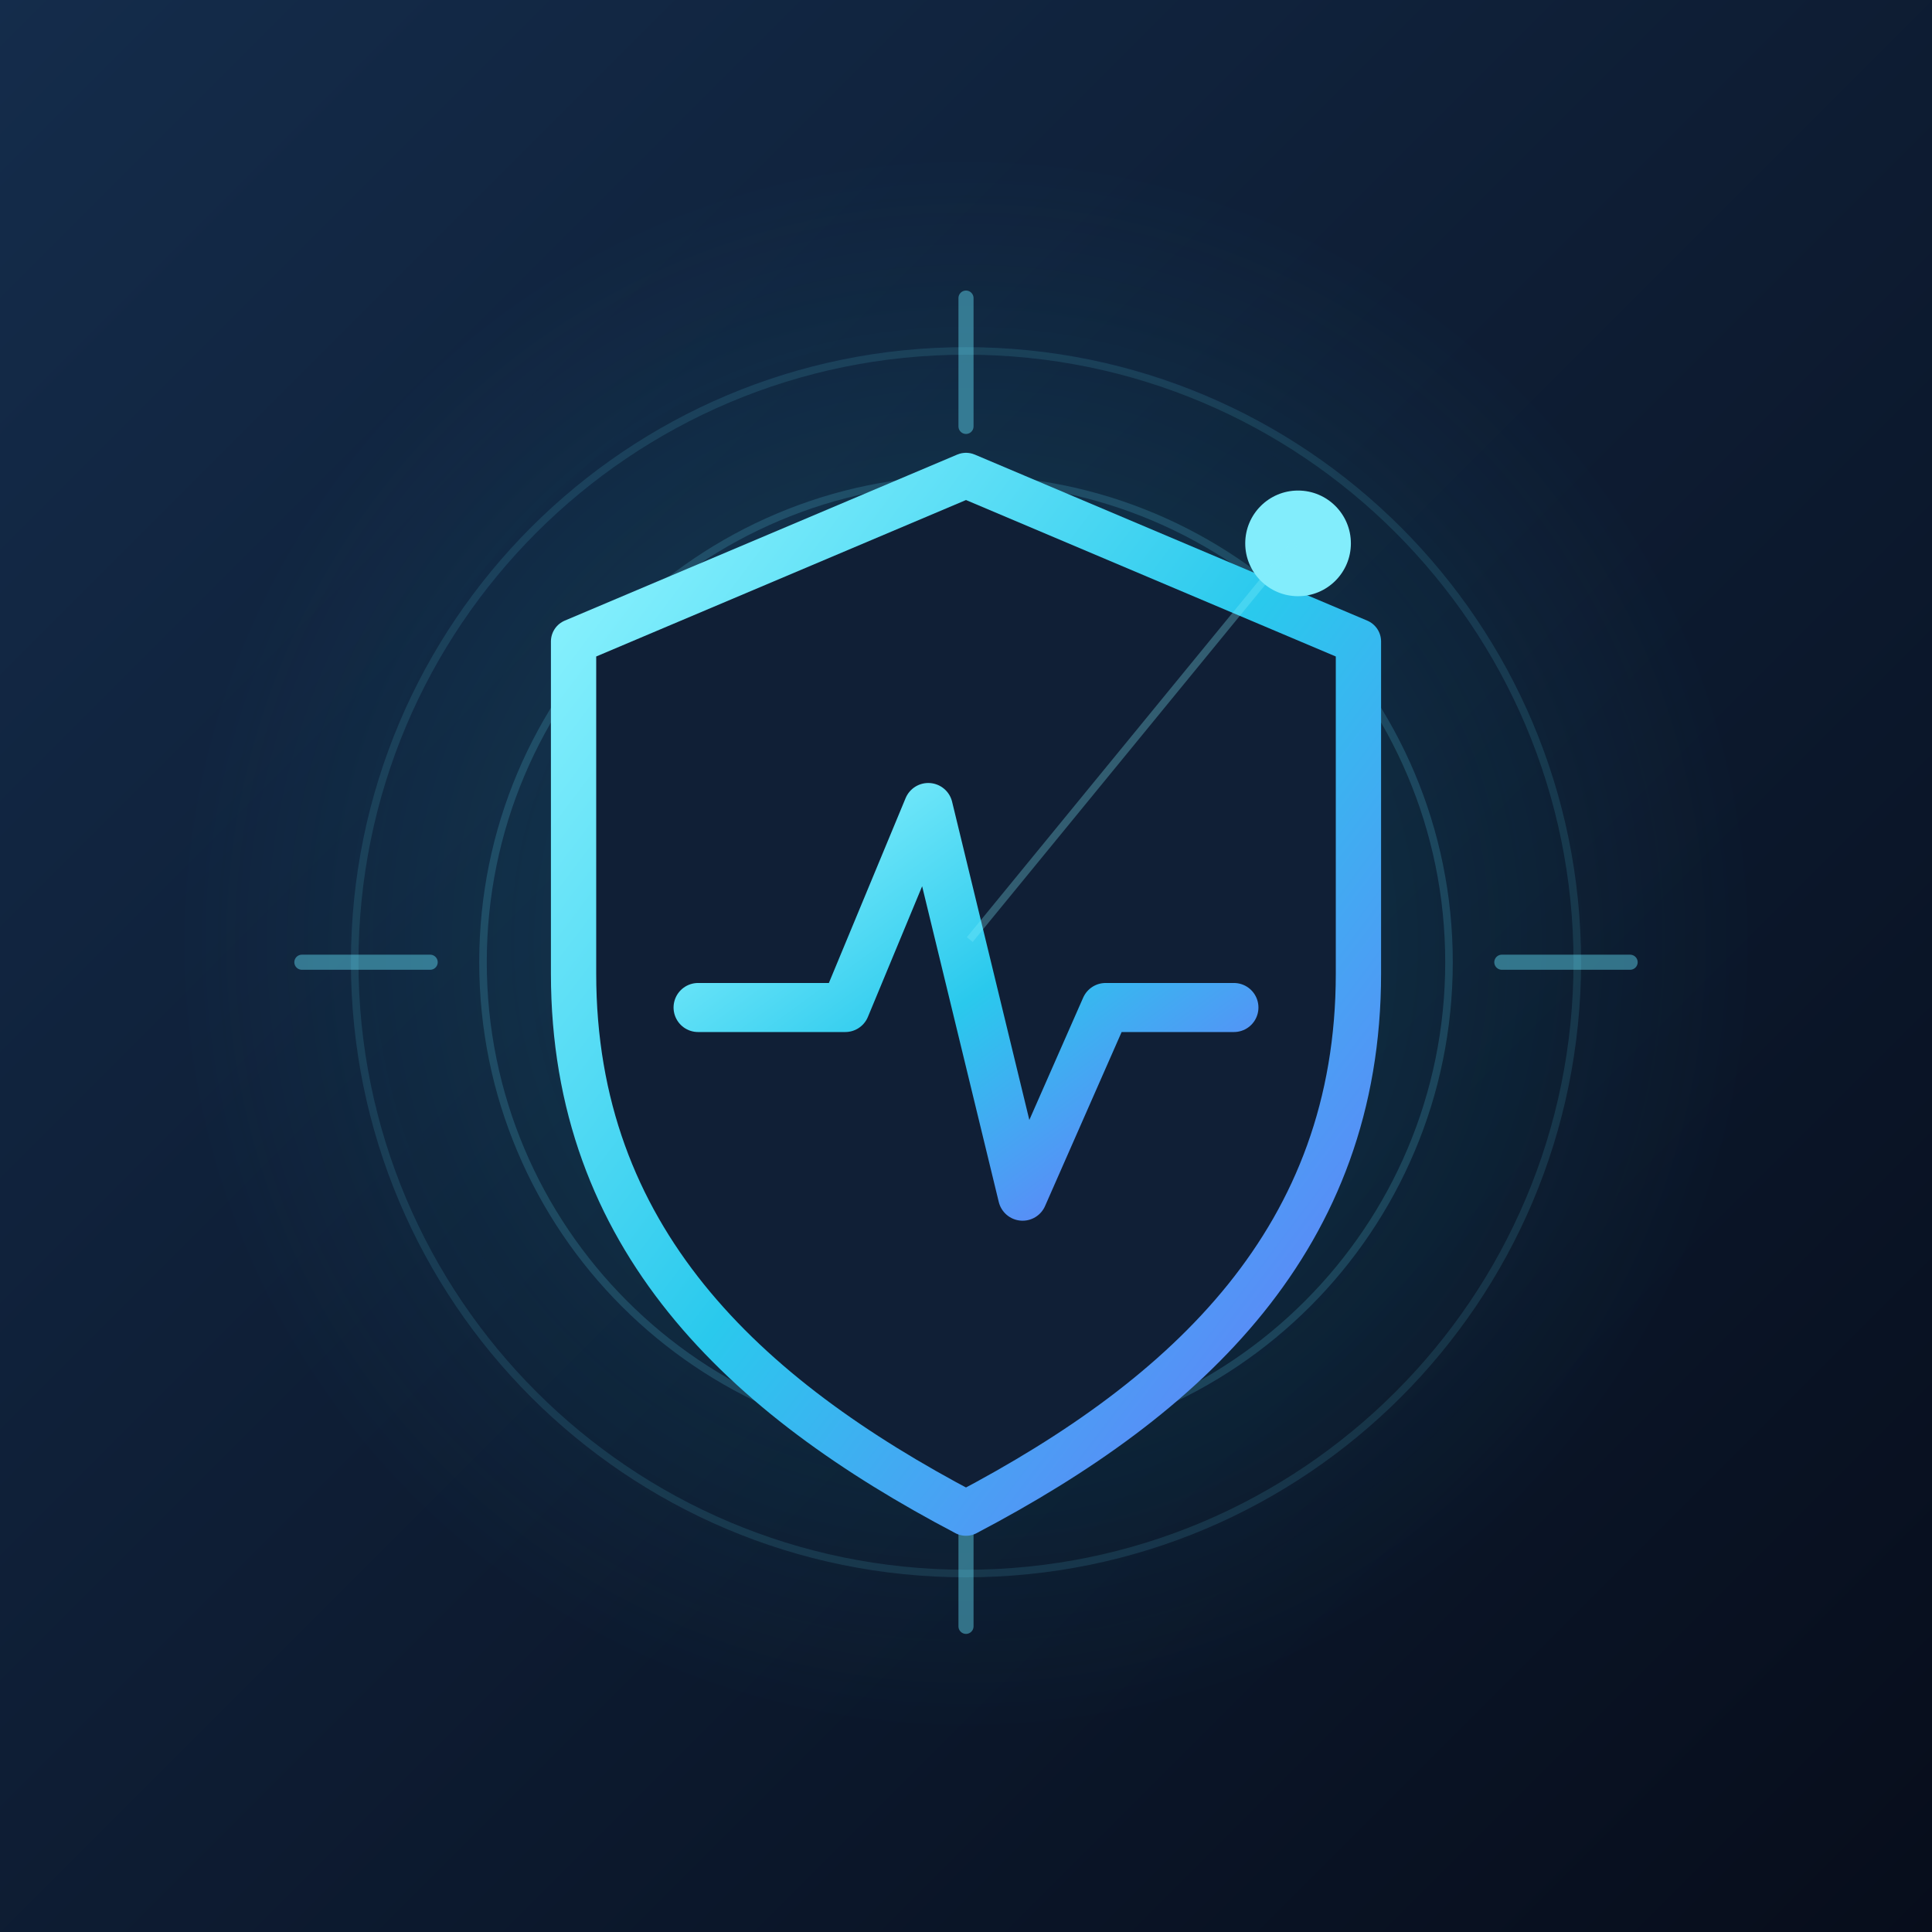
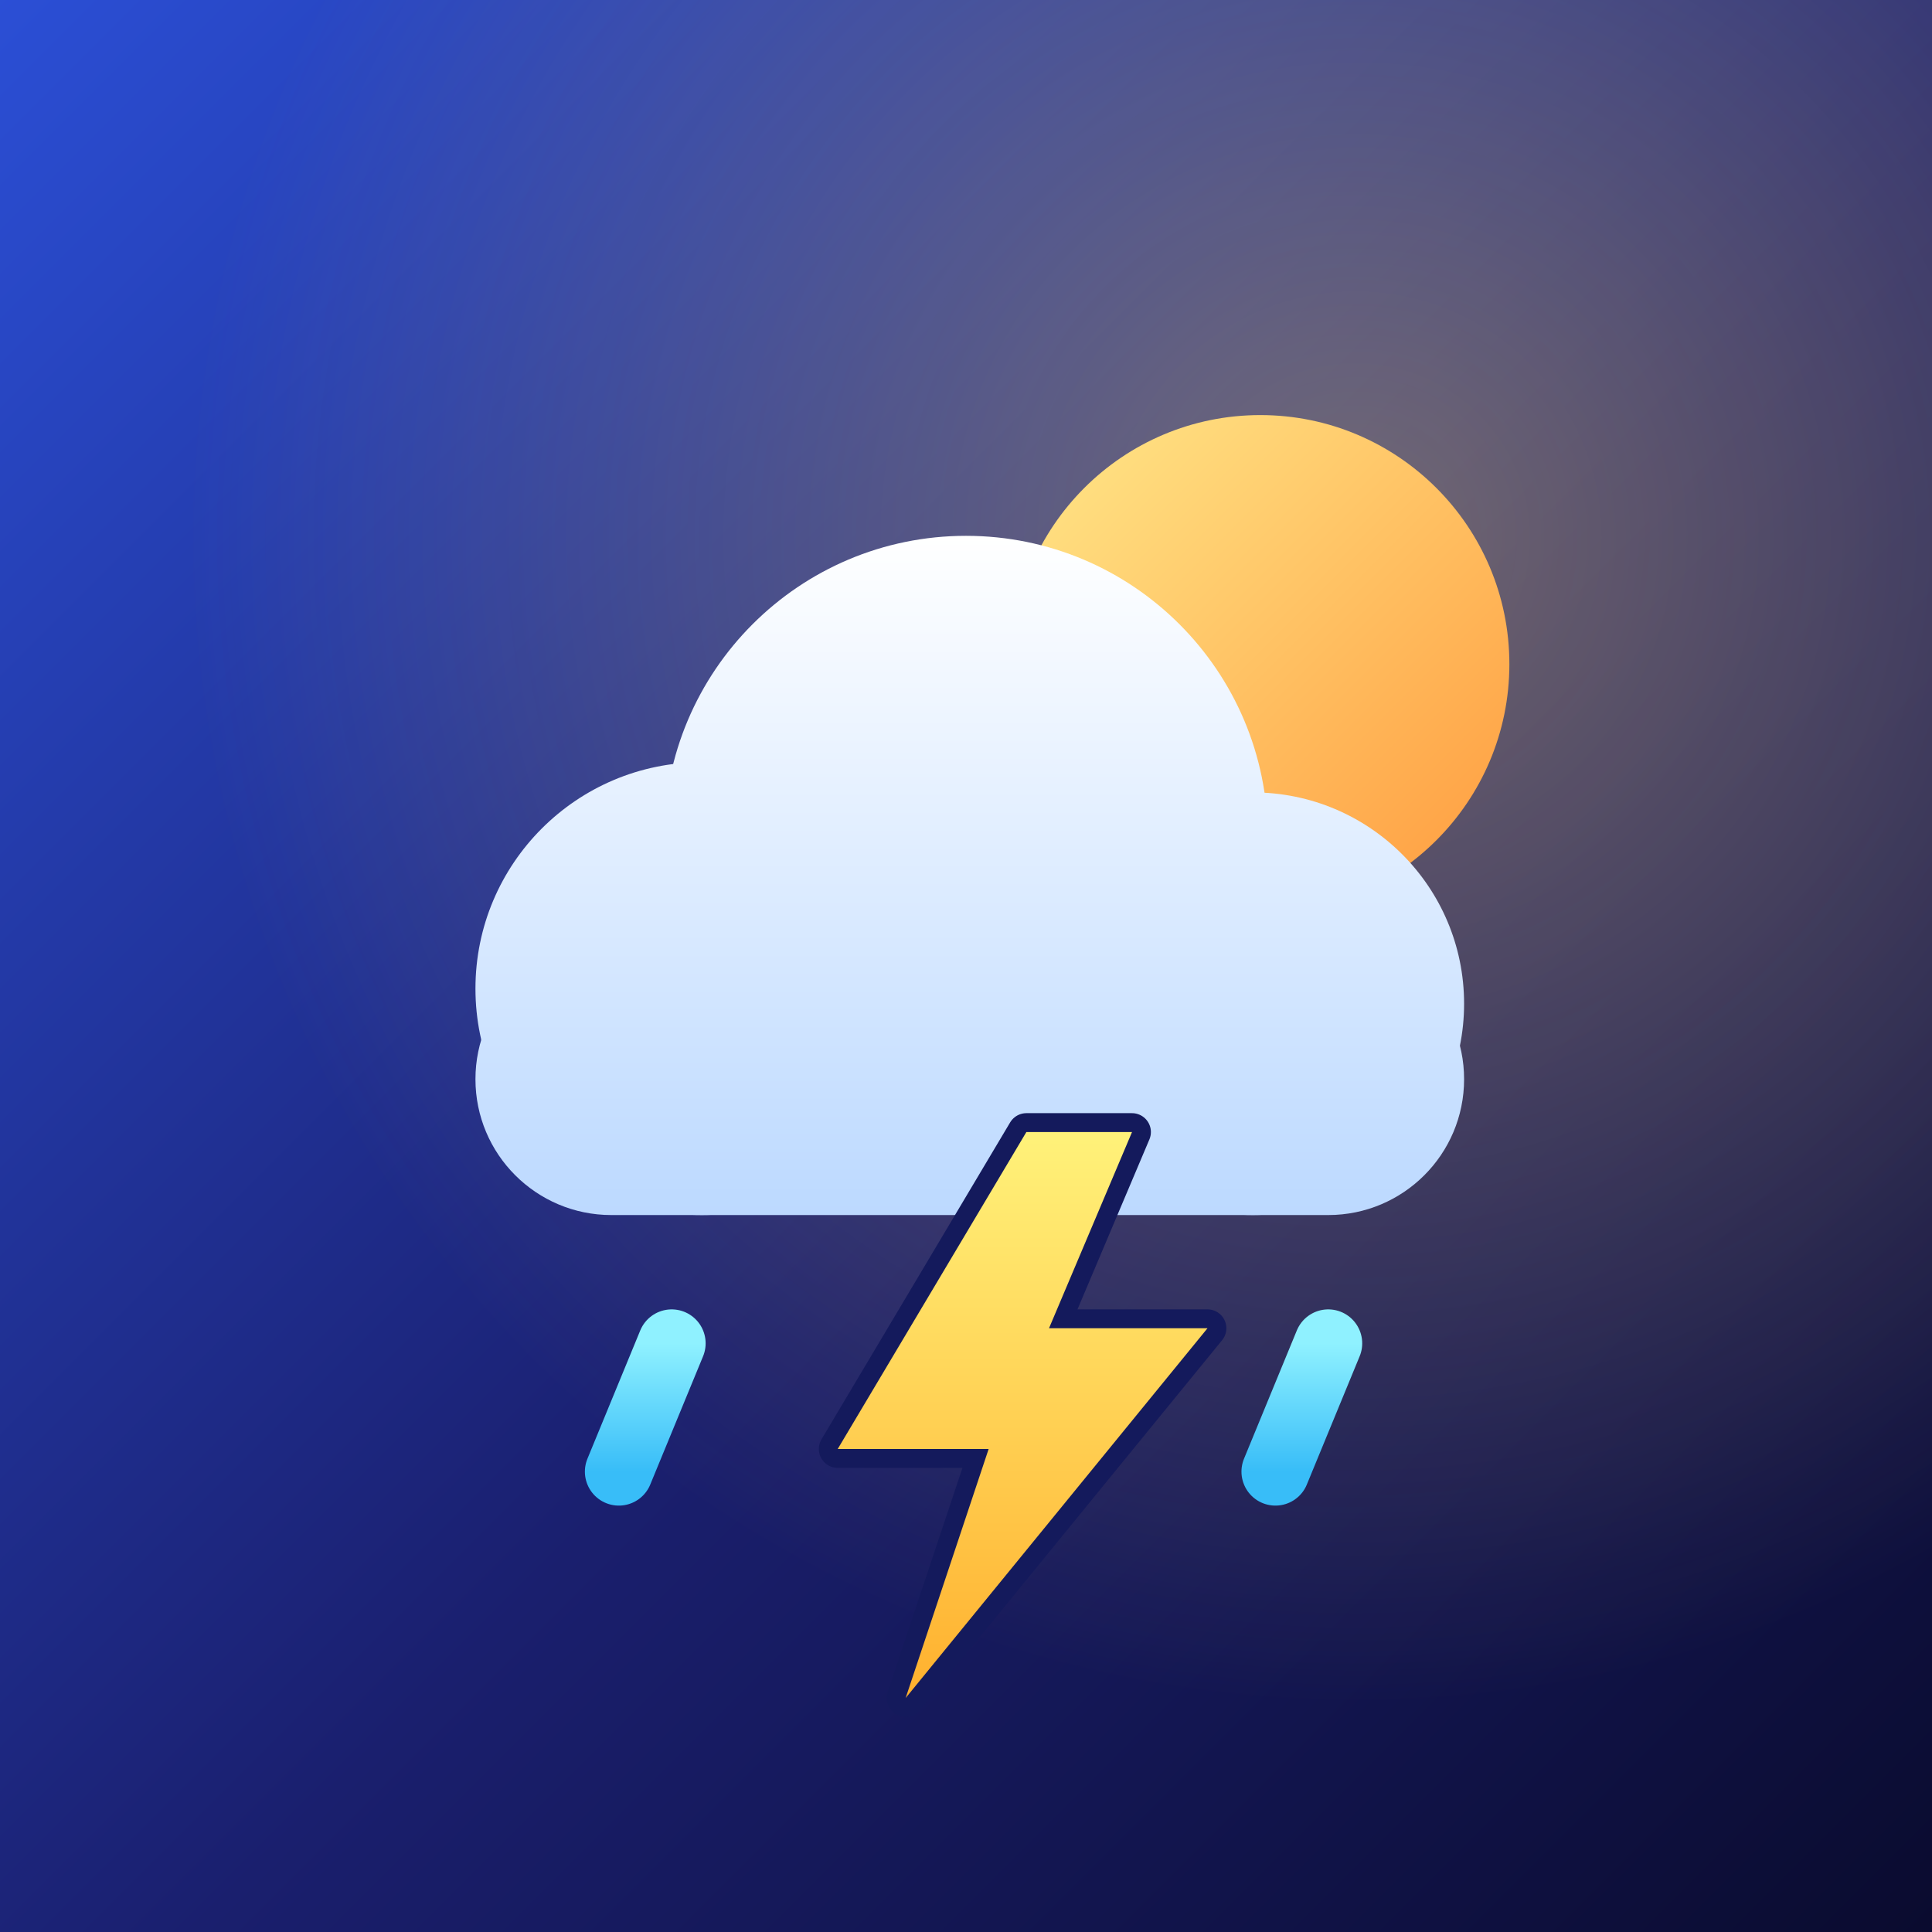
<svg xmlns="http://www.w3.org/2000/svg" viewBox="0 0 512 512">
  <defs>
-     <linearGradient id="bg" x2="1" y2="1">
-       <stop stop-color="#142c4b" />
-       <stop offset="1" stop-color="#070d1b" />
+     <linearGradient id="bg" x1="0" y1="0" x2="1" y2="1">
+       <stop offset="0" stop-color="#2b4fd6" />
+       <stop offset=".55" stop-color="#1a1f6e" />
+       <stop offset="1" stop-color="#0a0b2e" />
    </linearGradient>
-     <linearGradient id="a" x2="1" y2="1">
-       <stop stop-color="#91f5ff" />
-       <stop offset=".5" stop-color="#2ac9ed" />
-       <stop offset="1" stop-color="#6c74fb" />
+     <radialGradient id="glow" cx=".7" cy=".28" r=".6">
+       <stop offset="0" stop-color="#ffd76a" stop-opacity=".38" />
+       <stop offset="1" stop-color="#ffd76a" stop-opacity="0" />
+     </radialGradient>
+     <linearGradient id="sun" x1="0" y1="0" x2="1" y2="1">
+       <stop offset="0" stop-color="#ffe98a" />
+       <stop offset="1" stop-color="#ff9a3d" />
    </linearGradient>
-     <radialGradient id="gl">
-       <stop stop-color="#2ad6ef" stop-opacity=".18" />
-       <stop offset="1" stop-color="#2ad6ef" stop-opacity="0" />
-     </radialGradient>
+     <linearGradient id="cloud" gradientUnits="userSpaceOnUse" x1="0" y1="142" x2="0" y2="322">
+       <stop offset="0" stop-color="#ffffff" />
+       <stop offset="1" stop-color="#bcd9ff" />
+     </linearGradient>
+     <linearGradient id="bolt" x1="0" y1="0" x2="0" y2="1">
+       <stop offset="0" stop-color="#fff27a" />
+       <stop offset="1" stop-color="#ffb02e" />
+     </linearGradient>
+     <linearGradient id="drop" x1="0" y1="0" x2="0" y2="1">
+       <stop offset="0" stop-color="#8ff1ff" />
+       <stop offset="1" stop-color="#38bdf8" />
+     </linearGradient>
  </defs>
-   <path fill="url(#bg)" d="M0 0h512v512H0z" />
-   <circle cx="256" cy="250" r="210" fill="url(#gl)" />
-   <g fill="none" stroke="#62ddf5">
-     <circle cx="256" cy="255" r="162" stroke-opacity=".13" stroke-width="2" />
-     <circle cx="256" cy="255" r="128" stroke-opacity=".18" stroke-width="2" />
-     <path d="M256 79v34m0 284v34M80 255h34m284 0h34" stroke-opacity=".45" stroke-width="4" stroke-linecap="round" />
+   <rect width="512" height="512" fill="url(#bg)" />
+   <rect width="512" height="512" fill="url(#glow)" />
+   <circle cx="334" cy="176" r="66" fill="url(#sun)" />
+   <g fill="url(#cloud)">
+     <circle cx="186" cy="262" r="60" />
+     <circle cx="256" cy="222" r="80" />
+     <circle cx="332" cy="266" r="56" />
+     <rect x="126" y="250" width="262" height="72" rx="36" />
  </g>
-   <path d="M256 126 360 170v88c0 70-45 112-104 143-59-31-104-73-104-143v-88Z" fill="#101f36" stroke="url(#a)" stroke-width="12" stroke-linejoin="round" />
-   <path d="M185 267h39l22-53 25 103 22-50h34" fill="none" stroke="url(#a)" stroke-width="13" stroke-linecap="round" stroke-linejoin="round" />
-   <circle cx="344" cy="144" r="14" fill="#82edfc" />
-   <path d="m343 144-86 105" stroke="#82edfc" stroke-opacity=".3" stroke-width="2" />
+   <path d="M272 300 222 384h40l-22 66 80-98h-42l22-52Z" fill="url(#bolt)" stroke="#141a5c" stroke-width="10" stroke-linejoin="round" paint-order="stroke" />
+   <g fill="none" stroke="url(#drop)" stroke-width="18" stroke-linecap="round">
+     <path d="M178 356l-14 34" />
+     <path d="M352 356l-14 34" />
+   </g>
</svg>
